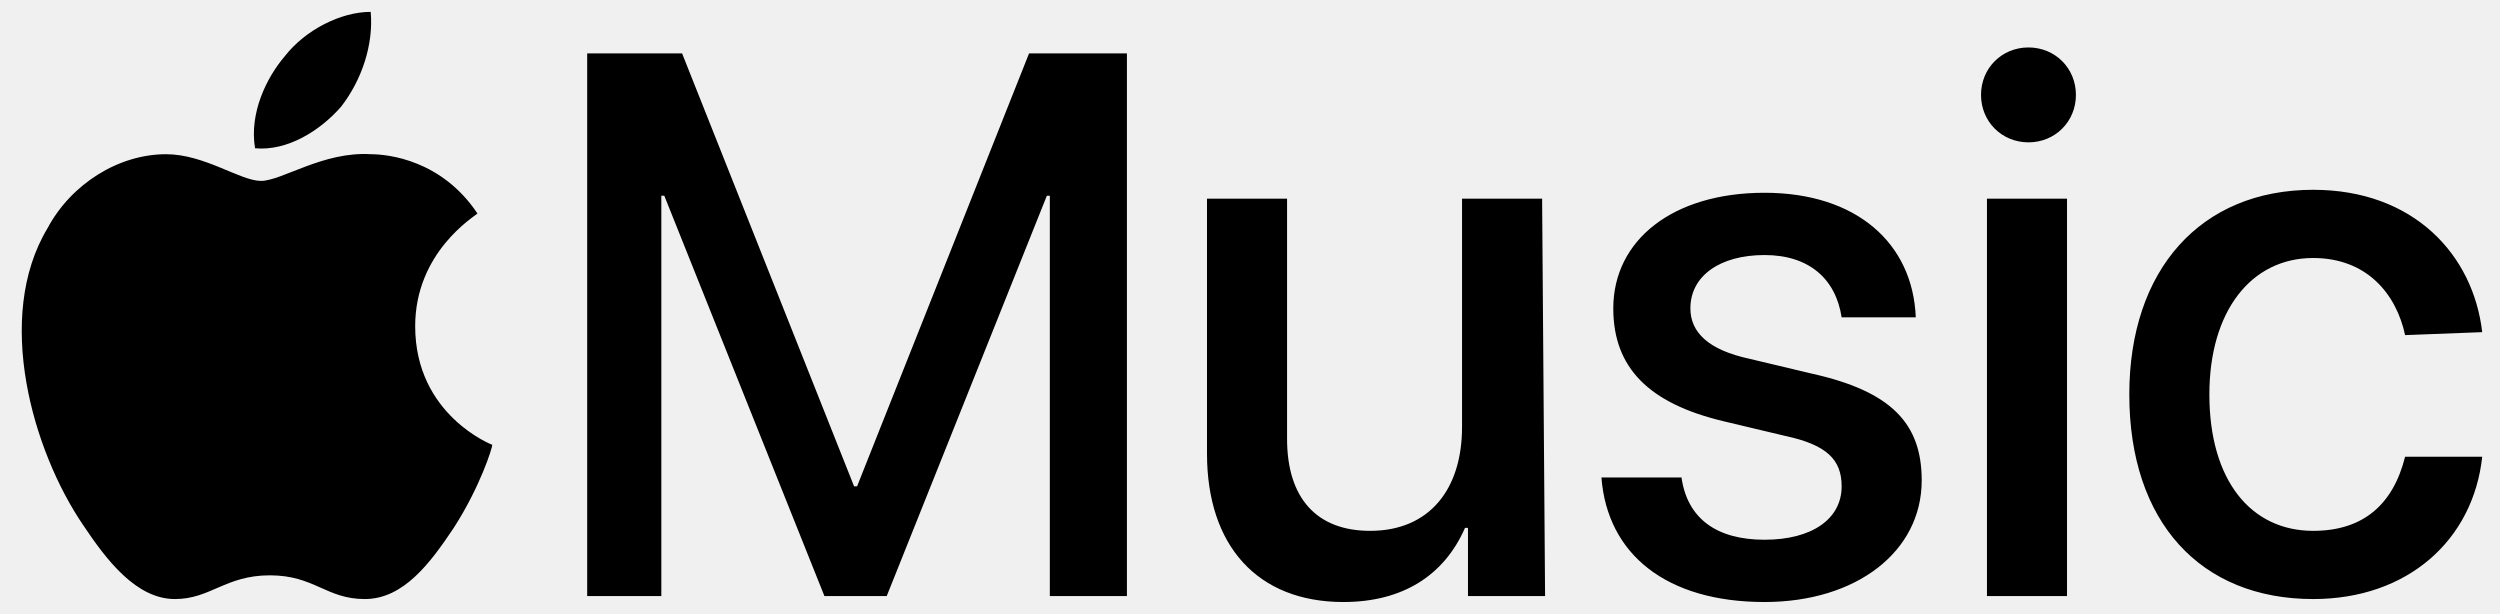
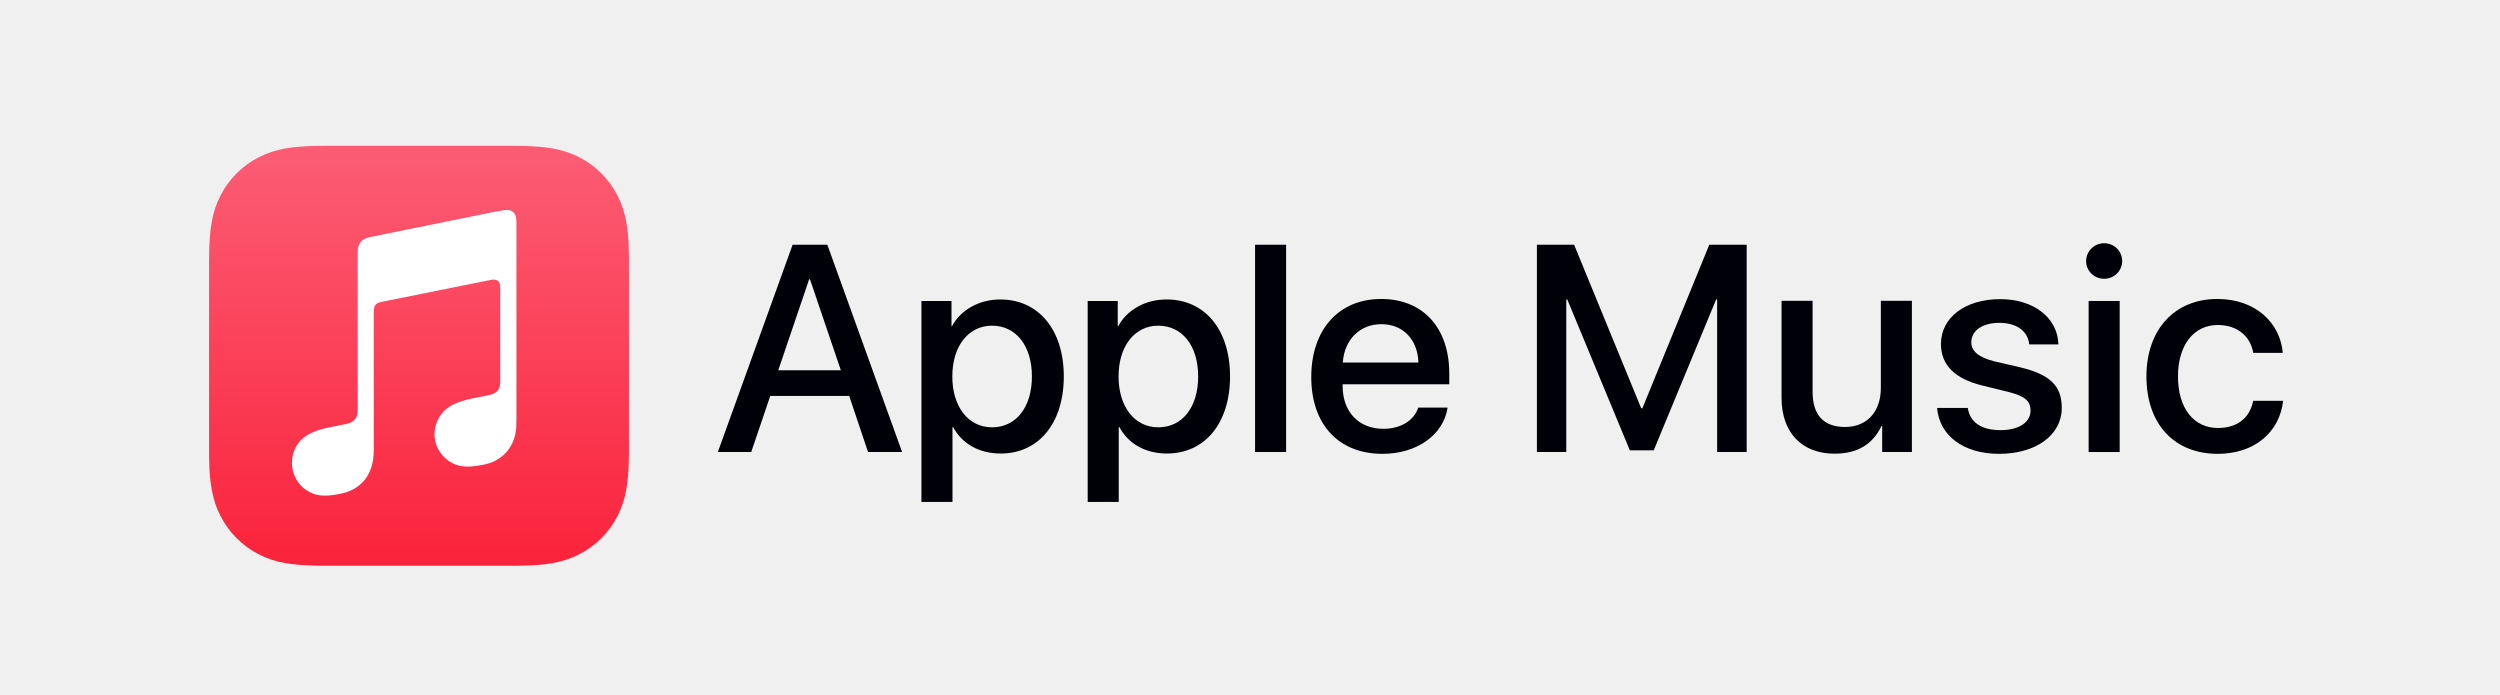
- <svg xmlns="http://www.w3.org/2000/svg" xml:space="preserve" style="enable-background:new 0 0 84.3 20.7" viewBox="0 0 84.3 20.7">
-   <path d="M35.4 20.1V6.6h-.1l-5.4 13.5h-2.1L22.4 6.6h-.1v13.5h-2.5V1.8H23l5.8 14.6h.1l5.8-14.6H38v18.3h-2.6zm16.7 0h-2.6v-2.3h-.1c-.7 1.6-2.1 2.5-4.1 2.5-2.9 0-4.6-1.9-4.6-5V6.7h2.7v8.1c0 2 1 3.1 2.8 3.1 2 0 3.1-1.4 3.1-3.5V6.7H52l.1 13.4zm7.4-13.6c3.1 0 5 1.7 5.1 4.2h-2.5c-.2-1.3-1.1-2.1-2.6-2.1s-2.5.7-2.5 1.8c0 .8.6 1.4 2 1.7l2.1.5c2.7.6 3.7 1.7 3.7 3.6 0 2.4-2.2 4.1-5.3 4.1-3.3 0-5.3-1.6-5.5-4.2h2.7c.2 1.4 1.2 2.1 2.8 2.1 1.6 0 2.6-.7 2.6-1.8 0-.9-.5-1.4-1.9-1.7l-2.1-.5c-2.5-.6-3.7-1.8-3.7-3.8 0-2.3 2-3.9 5.1-3.9zm7.3-3.3c0-.9.7-1.6 1.6-1.6.9 0 1.6.7 1.6 1.6 0 .9-.7 1.6-1.6 1.6-.9 0-1.6-.7-1.6-1.6zm.2 3.5h2.7v13.4H67V6.7zm14.1 4.6c-.3-1.4-1.3-2.6-3.1-2.6-2.1 0-3.5 1.8-3.5 4.6 0 2.9 1.4 4.6 3.5 4.6 1.7 0 2.7-.9 3.1-2.5h2.6c-.3 2.8-2.5 4.8-5.7 4.8-3.8 0-6.2-2.6-6.2-6.9 0-4.2 2.4-6.9 6.2-6.9 3.4 0 5.4 2.2 5.7 4.8l-2.6.1zM11.5 3.6c-.7.8-1.8 1.5-2.9 1.4-.2-1.2.4-2.4 1-3.1.7-.9 1.9-1.5 2.9-1.5.1 1.1-.3 2.3-1 3.2zm1 1.6c.6 0 2.4.2 3.6 2C16 7.3 14 8.5 14 11c0 3 2.6 4 2.6 4 0 .1-.4 1.4-1.3 2.8-.8 1.2-1.7 2.4-3 2.4s-1.7-.8-3.2-.8c-1.5 0-2 .8-3.2.8-1.3 0-2.3-1.3-3.1-2.5-1.7-2.5-3-7-1.2-10 .8-1.5 2.4-2.5 4-2.5 1.3 0 2.5.9 3.2.9.7 0 2.1-1 3.7-.9z" />
+ <svg xmlns="http://www.w3.org/2000/svg" width="360" height="100" viewBox="0 0 360 100" fill="none">
+   <path d="M300.402 37.598C300.402 36.18 301.556 35.026 302.998 35.026C304.44 35.026 305.593 36.156 305.593 37.598C305.593 38.992 304.44 40.145 302.998 40.145C301.556 40.145 300.402 39.016 300.402 37.598Z" fill="#000008" />
+   <path d="M305.233 43.341V65.09H300.763V43.341H305.233Z" fill="#000008" />
+   <path fill-rule="evenodd" clip-rule="evenodd" d="M110.917 57.015H122.284L124.999 65.089H129.902L119.136 35.242H114.137L103.371 65.089H108.177L110.917 57.015ZM121.082 53.314H112.07L116.516 40.217H116.636L121.082 53.314Z" fill="#000008" />
+   <path fill-rule="evenodd" clip-rule="evenodd" d="M144.102 65.307C149.558 65.307 153.186 60.957 153.186 54.204C153.186 47.475 149.534 43.102 144.006 43.126C140.978 43.126 138.335 44.64 137.085 46.971H137.013V43.342H132.688V72.276H137.157V61.51H137.253C138.551 63.913 141.002 65.307 144.102 65.307ZM142.853 46.898C146.313 46.898 148.596 49.806 148.596 54.204C148.596 58.65 146.313 61.534 142.853 61.534C139.44 61.534 137.133 58.578 137.133 54.204C137.133 49.854 139.44 46.898 142.853 46.898Z" fill="#000008" />
+   <path fill-rule="evenodd" clip-rule="evenodd" d="M177.126 54.203C177.126 60.956 173.497 65.306 168.042 65.306C164.942 65.306 162.491 63.912 161.193 61.509H161.097V72.275H156.627V43.341H160.953V46.97H161.025C162.274 44.639 164.918 43.125 167.946 43.125C173.497 43.101 177.126 47.474 177.126 54.203ZM172.536 54.203C172.536 49.805 170.253 46.898 166.792 46.898C163.38 46.898 161.073 49.853 161.073 54.203C161.073 58.577 163.38 61.533 166.792 61.533C170.253 61.533 172.536 58.649 172.536 54.203Z" fill="#000008" />
+   <path d="M185.2 35.242H180.73V65.089H185.2V35.242Z" fill="#000008" />
+   <path fill-rule="evenodd" clip-rule="evenodd" d="M208.456 58.697C207.855 62.638 204.01 65.353 199.084 65.353C192.763 65.353 188.822 61.124 188.822 54.299C188.822 47.474 192.763 43.052 198.891 43.052C204.899 43.052 208.696 47.186 208.696 53.794V55.332H193.34V55.597C193.34 59.322 195.671 61.749 199.204 61.749C201.679 61.749 203.626 60.571 204.226 58.697H208.456ZM193.364 52.208H204.25C204.154 48.868 202.016 46.681 198.915 46.681C195.815 46.681 193.58 48.916 193.364 52.208Z" fill="#000008" />
+   <path d="M247.268 43.124V65.089H251.522V35.242H246.139L236.502 58.793H236.334L226.673 35.242H221.314V65.089H225.544V43.124H225.688L234.7 64.849H238.136L247.124 43.124H247.268Z" fill="#000008" />
+   <path d="M275.312 65.09H271.034V61.341H270.938C269.688 63.937 267.525 65.33 264.185 65.33C259.451 65.33 256.543 62.278 256.543 57.28V43.317H261.013V56.415C261.013 59.731 262.575 61.485 265.675 61.485C268.895 61.485 270.842 59.25 270.842 55.862V43.317H275.312V65.09Z" fill="#000008" />
+   <path d="M296.412 49.589C296.292 45.744 292.856 43.076 288.025 43.076C282.979 43.076 279.518 45.72 279.494 49.517C279.494 52.545 281.489 54.539 285.406 55.501L289.299 56.462C291.582 57.038 292.399 57.76 292.399 59.105C292.399 60.836 290.717 61.941 288.049 61.941C285.358 61.941 283.676 60.836 283.363 58.745H278.941C279.278 62.734 282.738 65.353 287.857 65.353C293.168 65.353 296.893 62.662 296.893 58.745C296.893 55.549 295.235 53.938 290.861 52.881L287.208 52.04C284.949 51.463 283.868 50.598 283.868 49.3C283.868 47.594 285.478 46.489 287.905 46.489C290.38 46.489 292.015 47.666 292.207 49.589H296.412Z" fill="#000008" />
+   <path d="M319.347 46.801C322.279 46.801 324.082 48.507 324.466 50.814H328.72C328.359 46.561 324.875 43.052 319.299 43.052C313.147 43.052 309.086 47.45 309.086 54.203C309.086 61.124 313.147 65.353 319.347 65.353C324.61 65.353 328.263 62.278 328.768 57.712H324.466C323.961 60.235 322.135 61.629 319.371 61.629C315.935 61.629 313.628 58.841 313.628 54.203C313.628 49.685 315.911 46.801 319.347 46.801Z" fill="#000008" />
+   <path fill-rule="evenodd" clip-rule="evenodd" d="M90.569 39.912C90.569 39.191 90.569 38.471 90.569 37.749C90.569 37.149 90.569 36.524 90.544 35.923C90.52 34.601 90.424 33.256 90.184 31.958C89.944 30.636 89.559 29.387 88.934 28.185C88.334 27.007 87.541 25.902 86.603 24.965C85.666 24.027 84.585 23.234 83.383 22.634C82.182 22.009 80.932 21.624 79.61 21.384C78.288 21.144 76.967 21.072 75.645 21.023C75.044 21.023 74.444 21 73.819 21C73.098 21 72.377 21 71.656 21H49.018C48.297 21 47.576 21 46.855 21C46.255 21 45.63 21 45.029 21.023C43.707 21.072 42.361 21.144 41.064 21.384C39.718 21.624 38.492 22.009 37.291 22.634C36.089 23.234 35.008 24.027 34.071 24.965C33.133 25.902 32.34 26.983 31.74 28.185C31.115 29.387 30.73 30.612 30.49 31.958C30.25 33.28 30.178 34.601 30.13 35.923C30.13 36.524 30.105 37.149 30.105 37.749C30.105 38.471 30.105 39.191 30.105 39.912V62.55C30.105 63.271 30.105 63.992 30.105 64.713C30.105 65.314 30.105 65.939 30.13 66.539C30.154 67.861 30.25 69.207 30.49 70.504C30.73 71.826 31.115 73.076 31.74 74.278C32.34 75.455 33.133 76.561 34.071 77.498C35.008 78.435 36.089 79.228 37.291 79.829C38.492 80.454 39.718 80.862 41.064 81.078C42.386 81.319 43.707 81.391 45.029 81.439C45.63 81.463 46.255 81.463 46.855 81.463C47.576 81.463 48.297 81.463 49.018 81.463H71.656C72.377 81.463 73.098 81.463 73.819 81.463C74.419 81.463 75.044 81.463 75.645 81.439C76.967 81.415 78.312 81.319 79.61 81.078C80.932 80.838 82.182 80.454 83.383 79.829C84.561 79.228 85.666 78.435 86.603 77.498C87.541 76.561 88.334 75.479 88.934 74.278C89.559 73.076 89.944 71.826 90.184 70.504C90.424 69.183 90.496 67.861 90.544 66.539C90.569 65.939 90.569 65.314 90.569 64.713C90.569 63.992 90.569 63.271 90.569 62.55V39.912Z" fill="url(#paint0_linear_816_3420)" />
+   <path fill-rule="evenodd" clip-rule="evenodd" d="M72.852 30.229C72.707 30.253 71.41 30.47 71.241 30.494L53.266 34.146C52.785 34.242 52.425 34.411 52.136 34.651C51.8 34.939 51.608 35.348 51.536 35.805C51.536 35.925 51.512 36.117 51.512 36.429C51.512 36.429 51.512 54.789 51.512 58.923C51.512 59.452 51.464 59.956 51.103 60.389C50.743 60.821 50.31 60.966 49.781 61.062C49.397 61.134 48.988 61.23 48.604 61.302C47.114 61.59 46.153 61.807 45.287 62.143C44.446 62.48 43.822 62.888 43.317 63.393C42.332 64.426 41.923 65.844 42.067 67.142C42.187 68.271 42.692 69.329 43.557 70.146C44.134 70.674 44.879 71.083 45.744 71.275C46.633 71.443 47.594 71.395 48.988 71.107C49.733 70.963 50.43 70.722 51.079 70.338C51.728 69.953 52.305 69.425 52.737 68.8C53.17 68.175 53.458 67.478 53.626 66.733C53.795 65.964 53.819 65.267 53.819 64.498V44.985C53.819 43.927 54.107 43.663 54.948 43.471C54.948 43.471 69.896 40.467 70.593 40.322C71.578 40.13 72.034 40.419 72.034 41.428V54.742C72.034 55.27 72.034 55.799 71.674 56.231C71.314 56.664 70.881 56.808 70.352 56.904C69.968 56.976 69.559 57.072 69.175 57.145C67.685 57.433 66.724 57.649 65.858 57.986C65.017 58.322 64.392 58.731 63.888 59.235C62.903 60.269 62.47 61.687 62.59 62.984C62.71 64.114 63.239 65.171 64.128 65.988C64.705 66.517 65.45 66.925 66.315 67.094C67.204 67.262 68.165 67.214 69.559 66.925C70.304 66.781 71.001 66.565 71.65 66.156C72.299 65.772 72.876 65.243 73.308 64.618C73.741 63.994 74.029 63.297 74.197 62.552C74.365 61.783 74.365 61.086 74.365 60.317V31.839C74.365 30.782 73.813 30.157 72.852 30.229Z" fill="white" />
+   <defs>
+     <linearGradient id="paint0_linear_816_3420" x1="60.337" y1="81.236" x2="60.337" y2="22.302" gradientUnits="userSpaceOnUse">
+       <stop stop-color="#FA233B" />
+       <stop offset="1" stop-color="#FB5C74" />
+     </linearGradient>
+   </defs>
</svg>
